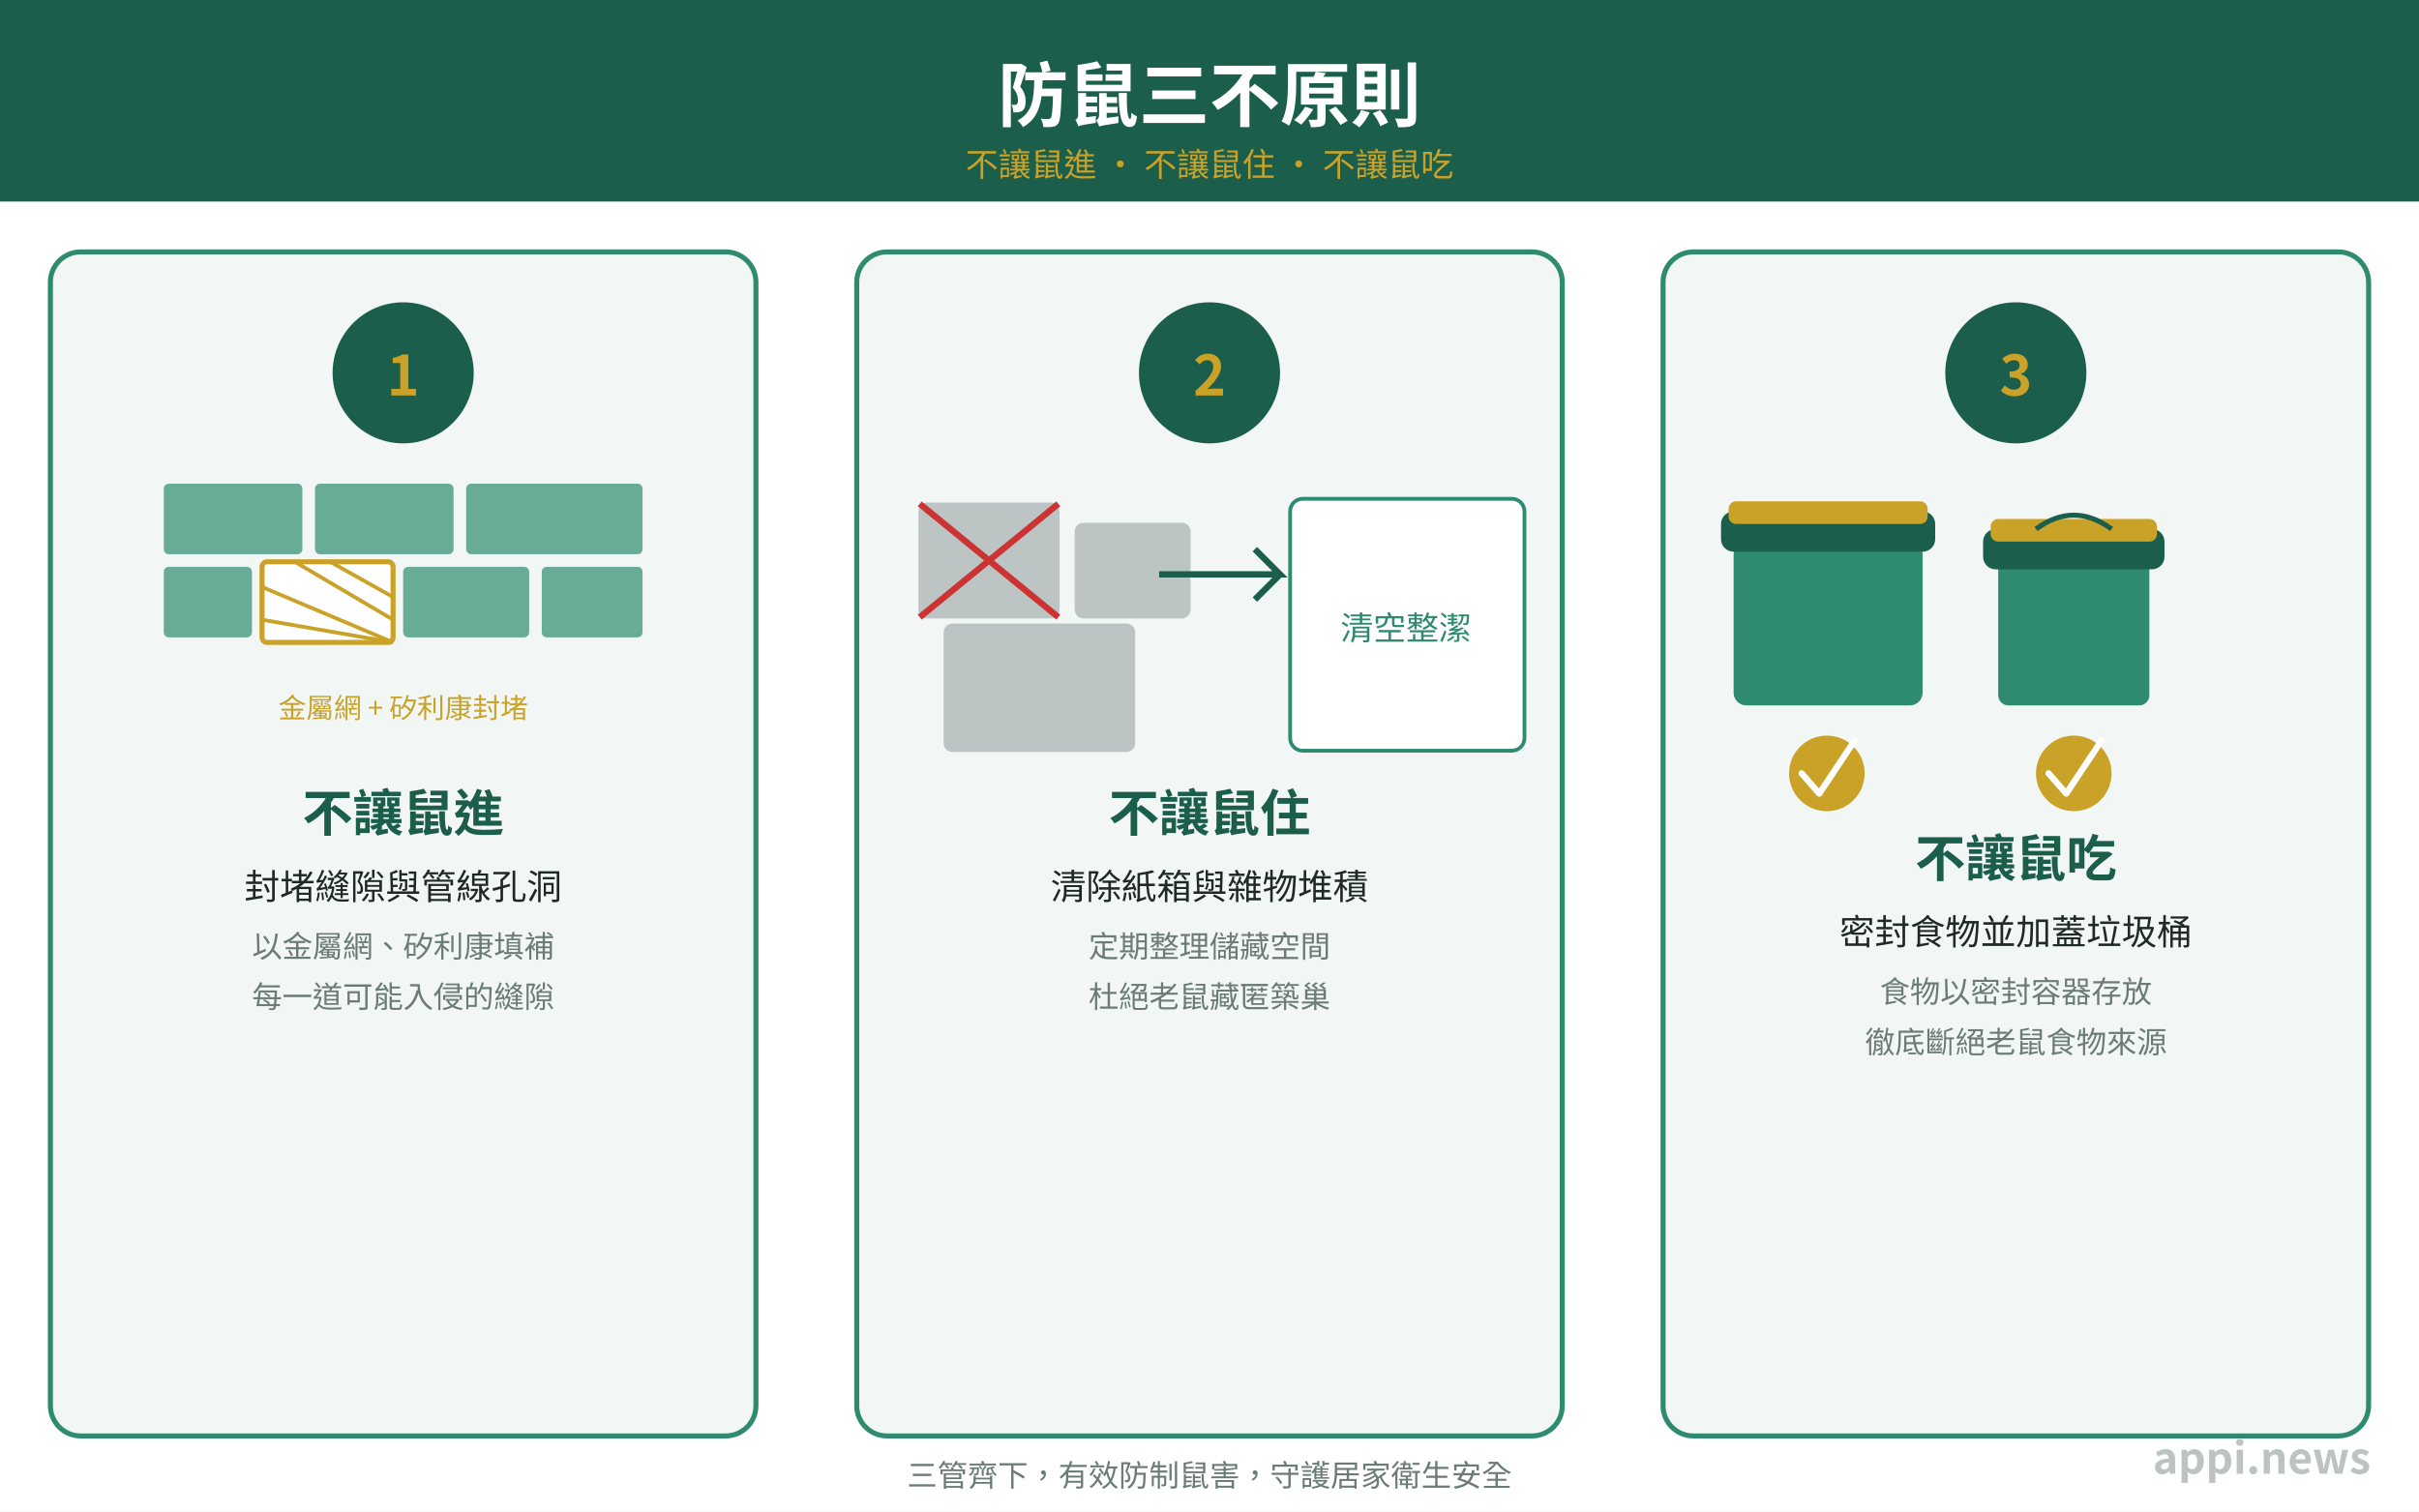
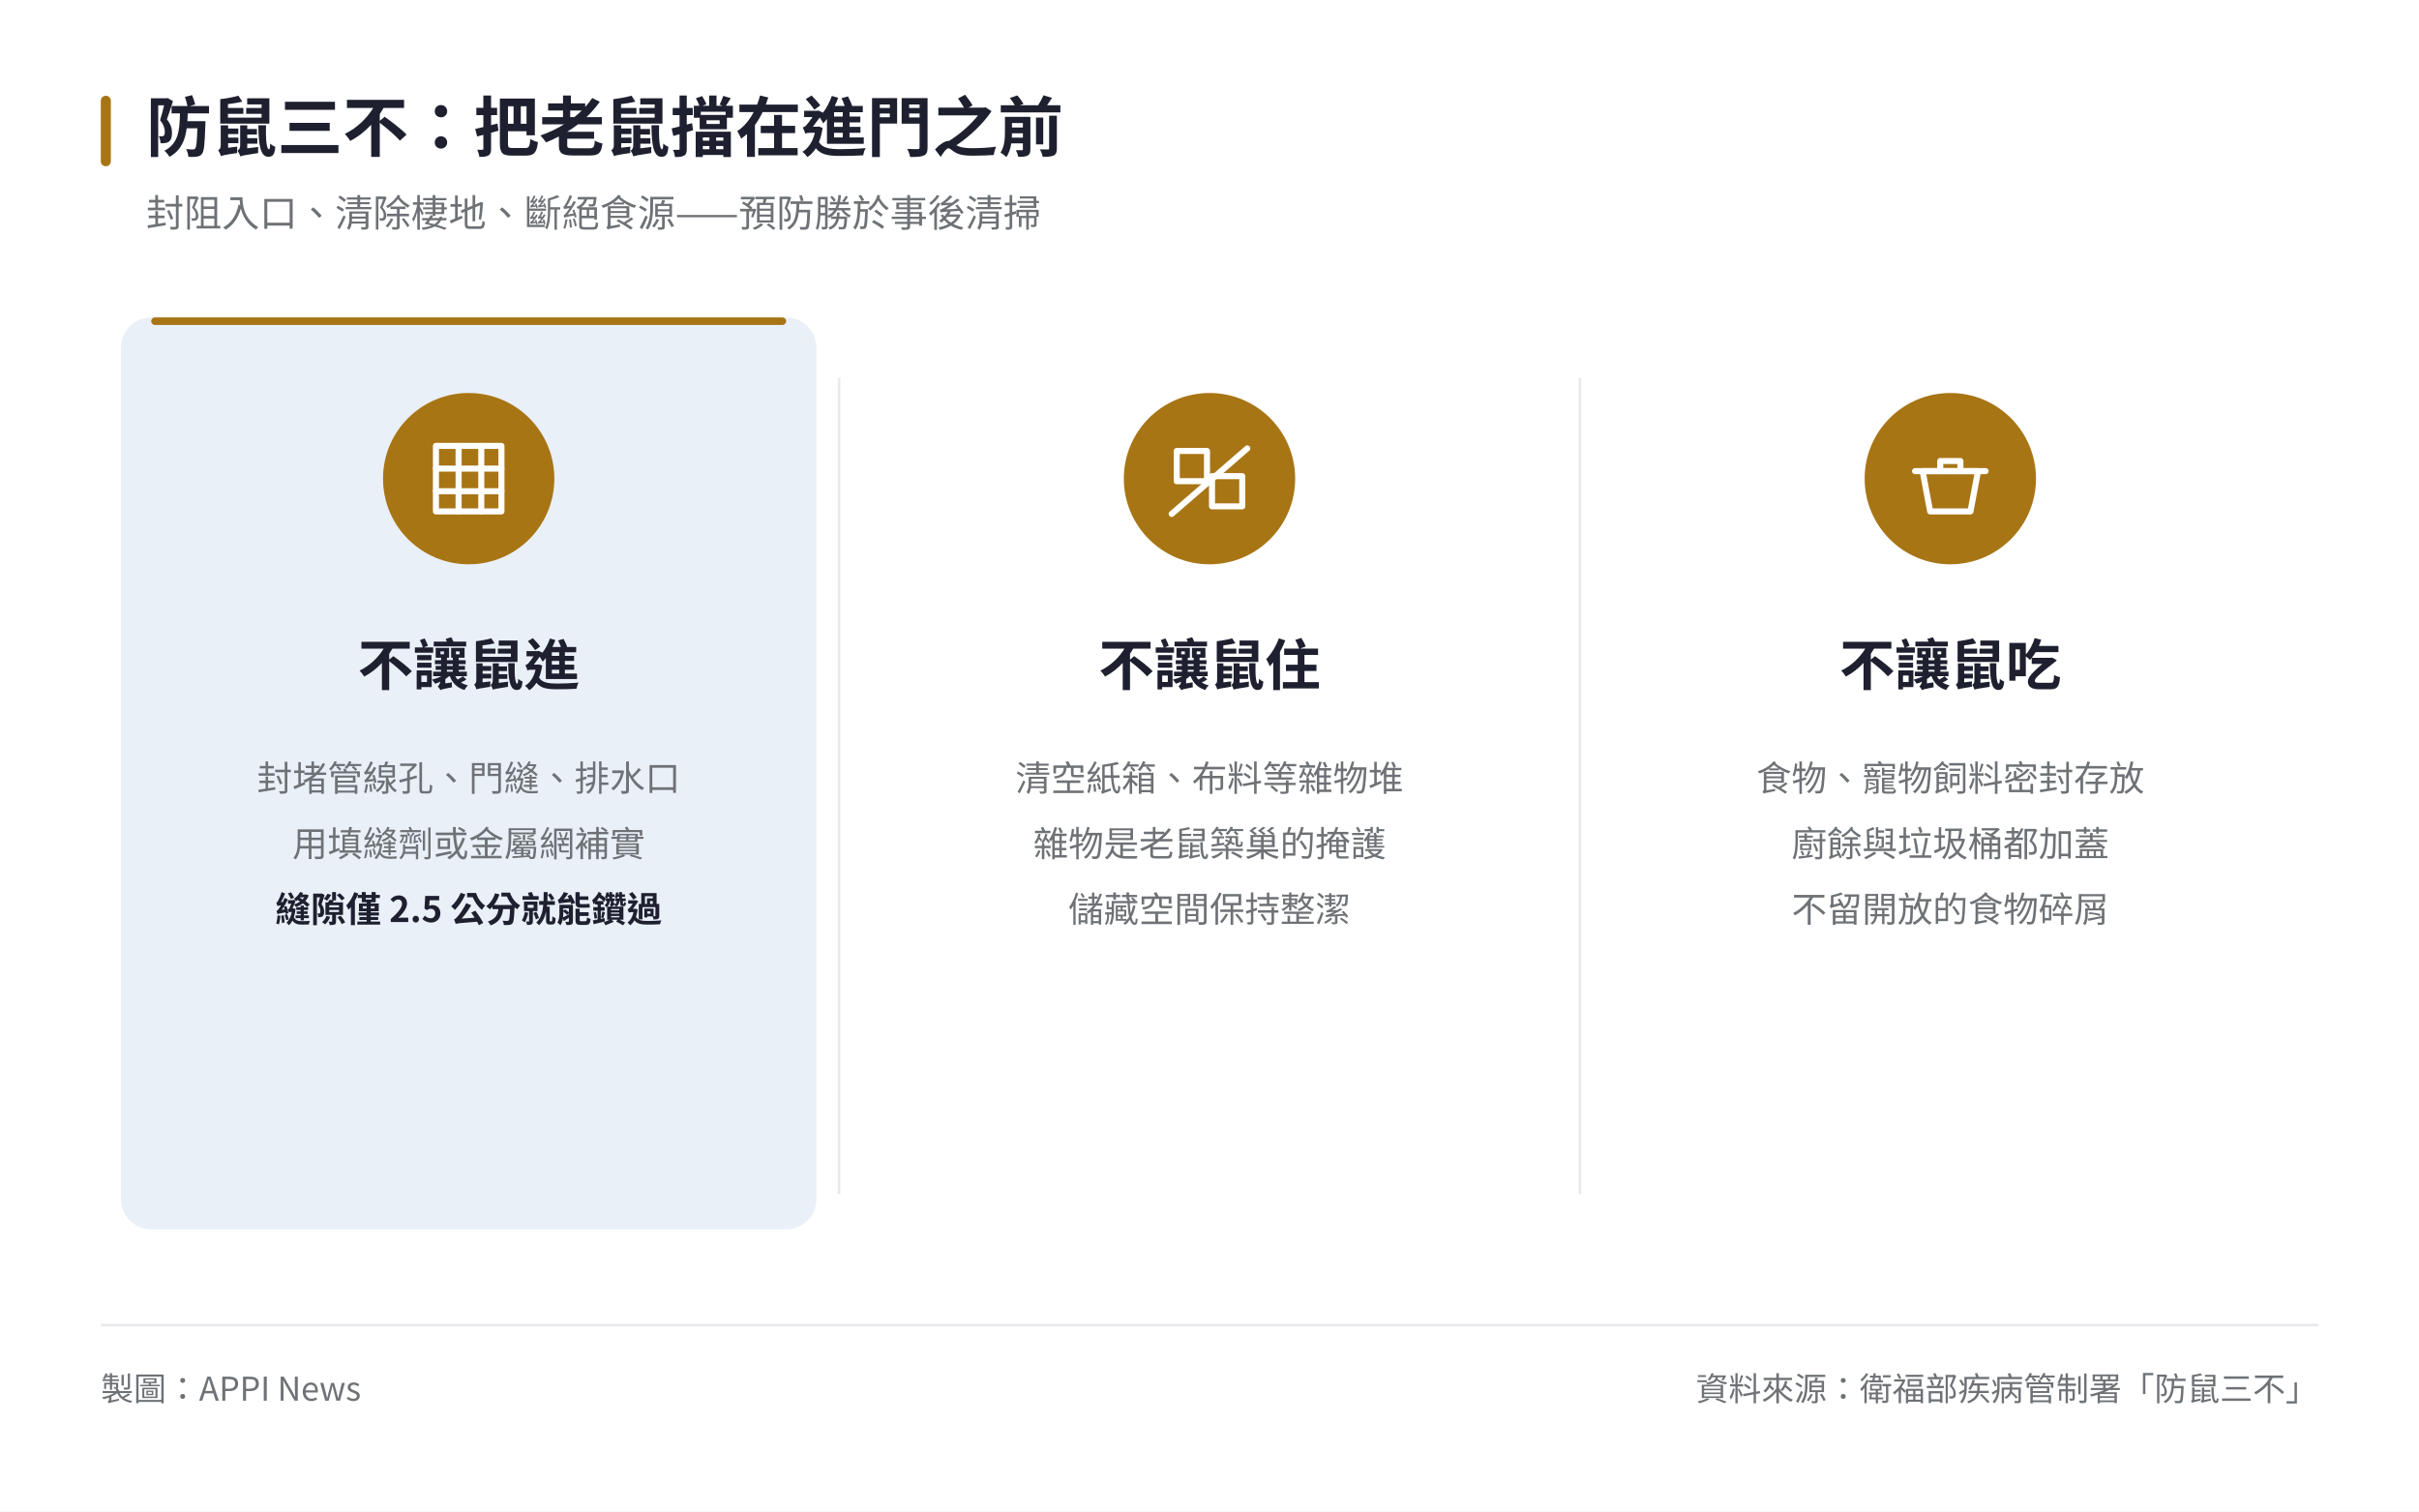
- <svg xmlns="http://www.w3.org/2000/svg" viewBox="0 0 960 600" width="960" height="600">
-   <defs>
-     <style>text{font-family:"PingFang TC","Microsoft JhengHei","Noto Sans CJK TC",sans-serif}.hd{font-size:28px;font-weight:700;fill:#fff}.st{font-size:13px;fill:#C9A227}.pt{font-size:20px;font-weight:700;fill:#1B5E4B}.lb{font-size:14px;fill:#1F2A28}.sl{font-size:12px;fill:#6B7B77}</style>
-   </defs>
-   <rect width="960" height="600" fill="#fff" />
-   <rect width="960" height="80" fill="#1B5E4B" />
-   <text x="480" y="48" text-anchor="middle" class="hd">防鼠三不原則</text>
-   <text x="480" y="70" text-anchor="middle" class="st">不讓鼠進 · 不讓鼠住 · 不讓鼠吃</text>
-   <rect x="20" y="100" width="280" height="470" rx="12" fill="#F2F7F5" stroke="#2E8B6F" stroke-width="2" />
-   <circle cx="160" cy="148" r="28" fill="#1B5E4B" />
-   <text x="160" y="157" text-anchor="middle" font-size="22" font-weight="700" fill="#C9A227">1</text>
-   <rect x="65" y="192" width="55" height="28" rx="2" fill="#2E8B6F" opacity="0.7" />
-   <rect x="125" y="192" width="55" height="28" rx="2" fill="#2E8B6F" opacity="0.7" />
-   <rect x="185" y="192" width="70" height="28" rx="2" fill="#2E8B6F" opacity="0.7" />
-   <rect x="65" y="225" width="35" height="28" rx="2" fill="#2E8B6F" opacity="0.7" />
-   <rect x="104" y="223" width="52" height="32" rx="2" fill="#fff" stroke="#C9A227" stroke-width="2" />
-   <line x1="104" y1="233" x2="156" y2="255" stroke="#C9A227" stroke-width="1.5" />
-   <line x1="104" y1="246" x2="156" y2="255" stroke="#C9A227" stroke-width="1.5" />
-   <line x1="117" y1="223" x2="156" y2="246" stroke="#C9A227" stroke-width="1.5" />
-   <line x1="131" y1="223" x2="156" y2="237" stroke="#C9A227" stroke-width="1.5" />
-   <rect x="160" y="225" width="50" height="28" rx="2" fill="#2E8B6F" opacity="0.7" />
-   <rect x="215" y="225" width="40" height="28" rx="2" fill="#2E8B6F" opacity="0.7" />
-   <text x="160" y="285" text-anchor="middle" font-size="11" fill="#C9A227">金屬網 + 矽利康封堵</text>
-   <text x="160" y="330" text-anchor="middle" class="pt">不讓鼠進</text>
-   <text x="160" y="357" text-anchor="middle" class="lb">封堵縫隙與管線孔洞</text>
-   <text x="160" y="380" text-anchor="middle" class="sl">以金屬網、矽利康填補</text>
-   <text x="160" y="400" text-anchor="middle" class="sl">每一道可能入侵的縫隙</text>
-   <rect x="340" y="100" width="280" height="470" rx="12" fill="#F2F7F5" stroke="#2E8B6F" stroke-width="2" />
-   <circle cx="480" cy="148" r="28" fill="#1B5E4B" />
-   <text x="480" y="157" text-anchor="middle" font-size="22" font-weight="700" fill="#C9A227">2</text>
-   <rect x="365" y="200" width="55" height="45" rx="3" fill="#6B7B77" opacity="0.4" stroke="#6B7B77" />
-   <rect x="427" y="208" width="45" height="37" rx="3" fill="#6B7B77" opacity="0.4" stroke="#6B7B77" />
-   <rect x="375" y="248" width="75" height="50" rx="3" fill="#6B7B77" opacity="0.4" stroke="#6B7B77" />
-   <line x1="365" y1="200" x2="420" y2="245" stroke="#cc3333" stroke-width="2.5" />
-   <line x1="420" y1="200" x2="365" y2="245" stroke="#cc3333" stroke-width="2.5" />
-   <path d="M 460 228 L 508 228 L 498 218 M 508 228 L 498 238" stroke="#1B5E4B" stroke-width="2.5" fill="none" />
-   <rect x="512" y="198" width="93" height="100" rx="5" fill="#fff" stroke="#2E8B6F" stroke-width="1.5" />
-   <text x="558" y="254" text-anchor="middle" font-size="13" fill="#2E8B6F">清空整潔</text>
-   <text x="480" y="330" text-anchor="middle" class="pt">不讓鼠住</text>
-   <text x="480" y="357" text-anchor="middle" class="lb">清除紙箱與雜物堆積</text>
-   <text x="480" y="380" text-anchor="middle" class="sl">定期整理儲藏空間</text>
-   <text x="480" y="400" text-anchor="middle" class="sl">杜絕老鼠藏匿築巢</text>
-   <rect x="660" y="100" width="280" height="470" rx="12" fill="#F2F7F5" stroke="#2E8B6F" stroke-width="2" />
-   <circle cx="800" cy="148" r="28" fill="#1B5E4B" />
-   <text x="800" y="157" text-anchor="middle" font-size="22" font-weight="700" fill="#C9A227">3</text>
-   <rect x="688" y="215" width="75" height="65" rx="5" fill="#2E8B6F" />
-   <rect x="683" y="203" width="85" height="16" rx="5" fill="#1B5E4B" />
-   <rect x="686" y="199" width="79" height="9" rx="3" fill="#C9A227" />
-   <rect x="793" y="222" width="60" height="58" rx="4" fill="#2E8B6F" />
-   <rect x="787" y="210" width="72" height="16" rx="5" fill="#1B5E4B" />
-   <rect x="790" y="206" width="66" height="9" rx="3" fill="#C9A227" />
-   <path d="M 808 210 Q 823 199 838 210" stroke="#1B5E4B" stroke-width="2" fill="none" />
-   <circle cx="725" cy="307" r="15" fill="#C9A227" />
-   <polyline points="715,307 722,315 736,294" stroke="#fff" stroke-width="2.5" fill="none" stroke-linecap="round" stroke-linejoin="round" />
-   <circle cx="823" cy="307" r="15" fill="#C9A227" />
-   <polyline points="813,307 820,315 834,294" stroke="#fff" stroke-width="2.5" fill="none" stroke-linecap="round" stroke-linejoin="round" />
-   <text x="800" y="348" text-anchor="middle" class="pt">不讓鼠吃</text>
-   <text x="800" y="375" text-anchor="middle" class="lb">密封食物並加蓋垃圾桶</text>
-   <text x="800" y="398" text-anchor="middle" class="sl">食物以密封容器存放</text>
-   <text x="800" y="418" text-anchor="middle" class="sl">徹底斷絕老鼠食物來源</text>
-   <text x="480" y="590" text-anchor="middle" font-size="12" fill="#6B7B77">三管齊下，有效防制鼠害，守護居家衛生安全</text>
-   <text x="940.8" y="585" text-anchor="end" font-family="sans-serif" font-size="17" fill="#6B7B77" fill-opacity="0.45" font-weight="600">appi.news</text>
+ <svg xmlns="http://www.w3.org/2000/svg" viewBox="0 0 960 600" width="960" height="600" role="img" aria-label="防鼠三不居家防鼠原則：不讓鼠進（封堵管線孔、門縫、排水口，縫隙僅2.5公分就能鑽過）、不讓鼠住（清空紙箱雜物堆、去除築巢掩護）、不讓鼠吃（食物與寵物飼料密封、垃圾加蓋）">
+   <style>
+ text{font-family:'Noto Sans TC','PingFang TC','Microsoft JhengHei','Noto Sans CJK TC','Heiti TC',sans-serif;}
+ .title{font-size:26px;font-weight:700;fill:#1e2030;}
+ .deck{font-size:15px;fill:#6e7276;}
+ .head{font-size:22px;font-weight:700;fill:#1e2030;}
+ .desc{font-size:14px;fill:#6e7276;}
+ .hi{font-size:14px;font-weight:700;fill:#1e2030;}
+ .foot{font-size:13px;fill:#6e7276;}
+ </style>
+   <rect width="960" height="600" fill="#ffffff" />
+   <rect x="40" y="38" width="4" height="28" rx="2" fill="#a87515" />
+   <text x="58" y="60" class="title">防鼠三不：把老鼠擋在進門之前</text>
+   <text x="58" y="90" class="deck">封阻入口、清除棲地、斷絕食源——預防勝於事後清掃</text>
+   <rect x="48" y="126" width="276" height="362" rx="12" fill="#eaf0f8" />
+   <rect x="60" y="126" width="252" height="3" rx="1.5" fill="#a87515" />
+   <line x1="333" y1="150" x2="333" y2="474" stroke="#e8e9ed" stroke-width="1" />
+   <line x1="627" y1="150" x2="627" y2="474" stroke="#e8e9ed" stroke-width="1" />
+   <g>
+     <circle cx="186" cy="190" r="34" fill="#a87515" />
+     <g transform="translate(186 190)" stroke="#ffffff" stroke-width="2.4" stroke-linecap="round" stroke-linejoin="round" fill="none">
+       <path d="M-13 -13 h26 v26 h-26 Z" />
+       <path d="M-13 -4 H13 M-13 5 H13 M-4 -13 V13 M5 -13 V13" />
+     </g>
+     <text x="186" y="272" text-anchor="middle" class="head">不讓鼠進</text>
+     <text x="186" y="314" text-anchor="middle" class="desc">封堵管線孔、門縫、排水口</text>
+     <text x="186" y="340" text-anchor="middle" class="desc">用填縫劑或金屬網補實</text>
+     <text x="186" y="366" text-anchor="middle" class="hi">縫隙僅 2.5 公分就能鑽過</text>
+   </g>
+   <g>
+     <circle cx="480" cy="190" r="34" fill="#a87515" />
+     <g transform="translate(480 190)" stroke="#ffffff" stroke-width="2.4" stroke-linecap="round" stroke-linejoin="round" fill="none">
+       <path d="M-13 -11 h12 v12 h-12 Z" />
+       <path d="M1 -1 h12 v12 h-12 Z" />
+       <path d="M-15 14 L15 -12" />
+     </g>
+     <text x="480" y="272" text-anchor="middle" class="head">不讓鼠住</text>
+     <text x="480" y="314" text-anchor="middle" class="desc">清空紙箱、布料等雜物堆</text>
+     <text x="480" y="340" text-anchor="middle" class="desc">雜物是老鼠築巢的掩護</text>
+     <text x="480" y="366" text-anchor="middle" class="desc">儲藏空間保持整潔</text>
+   </g>
+   <g>
+     <circle cx="774" cy="190" r="34" fill="#a87515" />
+     <g transform="translate(774 190)" stroke="#ffffff" stroke-width="2.4" stroke-linecap="round" stroke-linejoin="round" fill="none">
+       <path d="M-11 -3 L11 -3 L8 13 L-8 13 Z" />
+       <path d="M-14 -3 H14" />
+       <path d="M-4 -3 V-7 h8 V-3" />
+     </g>
+     <text x="774" y="272" text-anchor="middle" class="head">不讓鼠吃</text>
+     <text x="774" y="314" text-anchor="middle" class="desc">食物、寵物飼料密封存放</text>
+     <text x="774" y="340" text-anchor="middle" class="desc">廚餘與垃圾桶都加蓋</text>
+     <text x="774" y="366" text-anchor="middle" class="desc">不留開放的食物碎屑</text>
+   </g>
+   <line x1="40" y1="526" x2="920" y2="526" stroke="#e8e9ed" stroke-width="1" />
+   <text x="40" y="556" class="foot">製圖：APPI News</text>
+   <text x="920" y="556" text-anchor="end" class="foot">資料來源：衛福部疾病管制署「防鼠三不」</text>
</svg>
